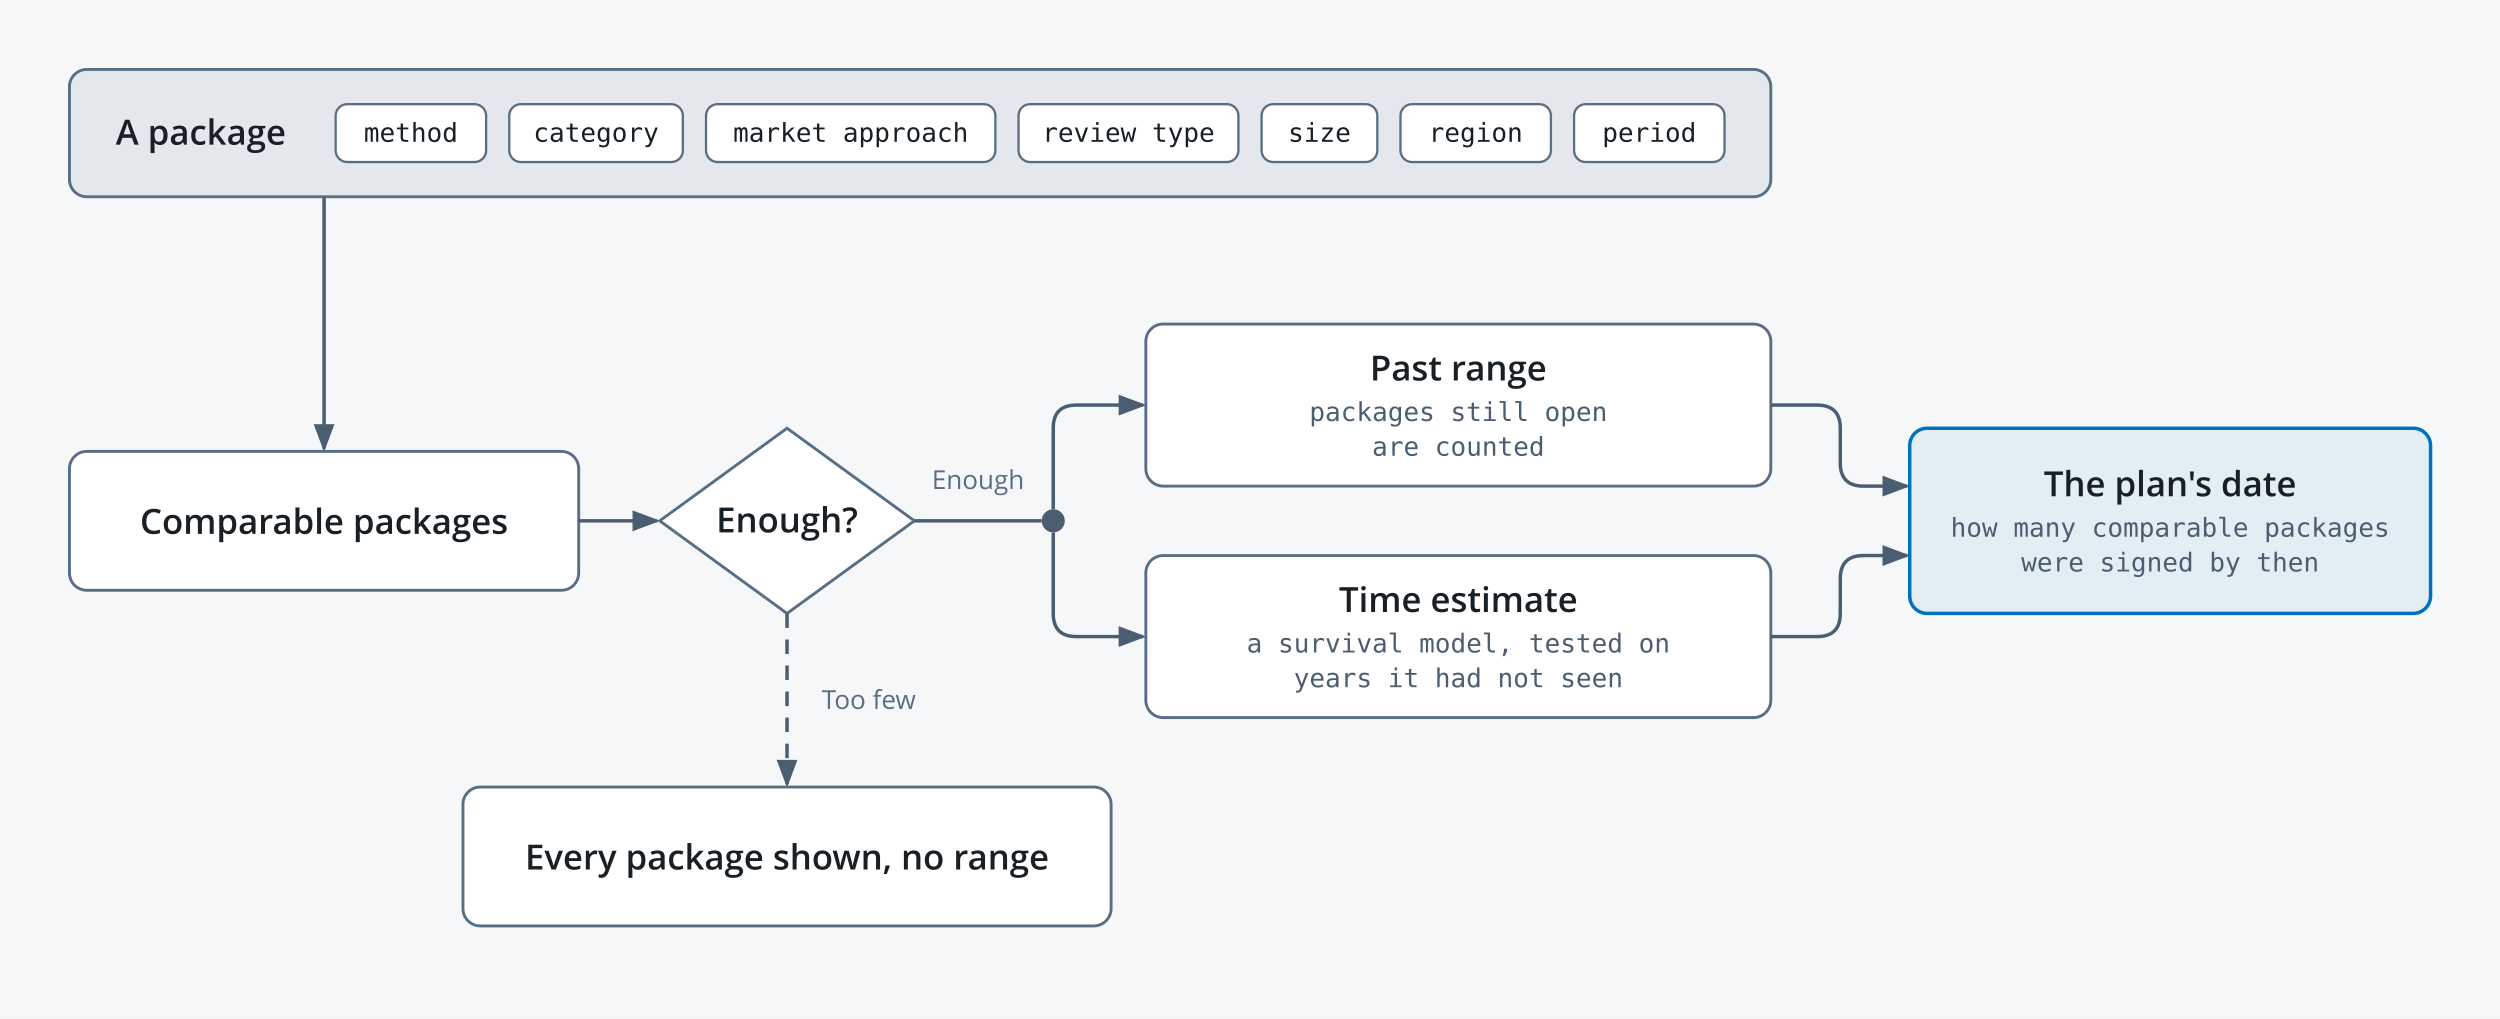
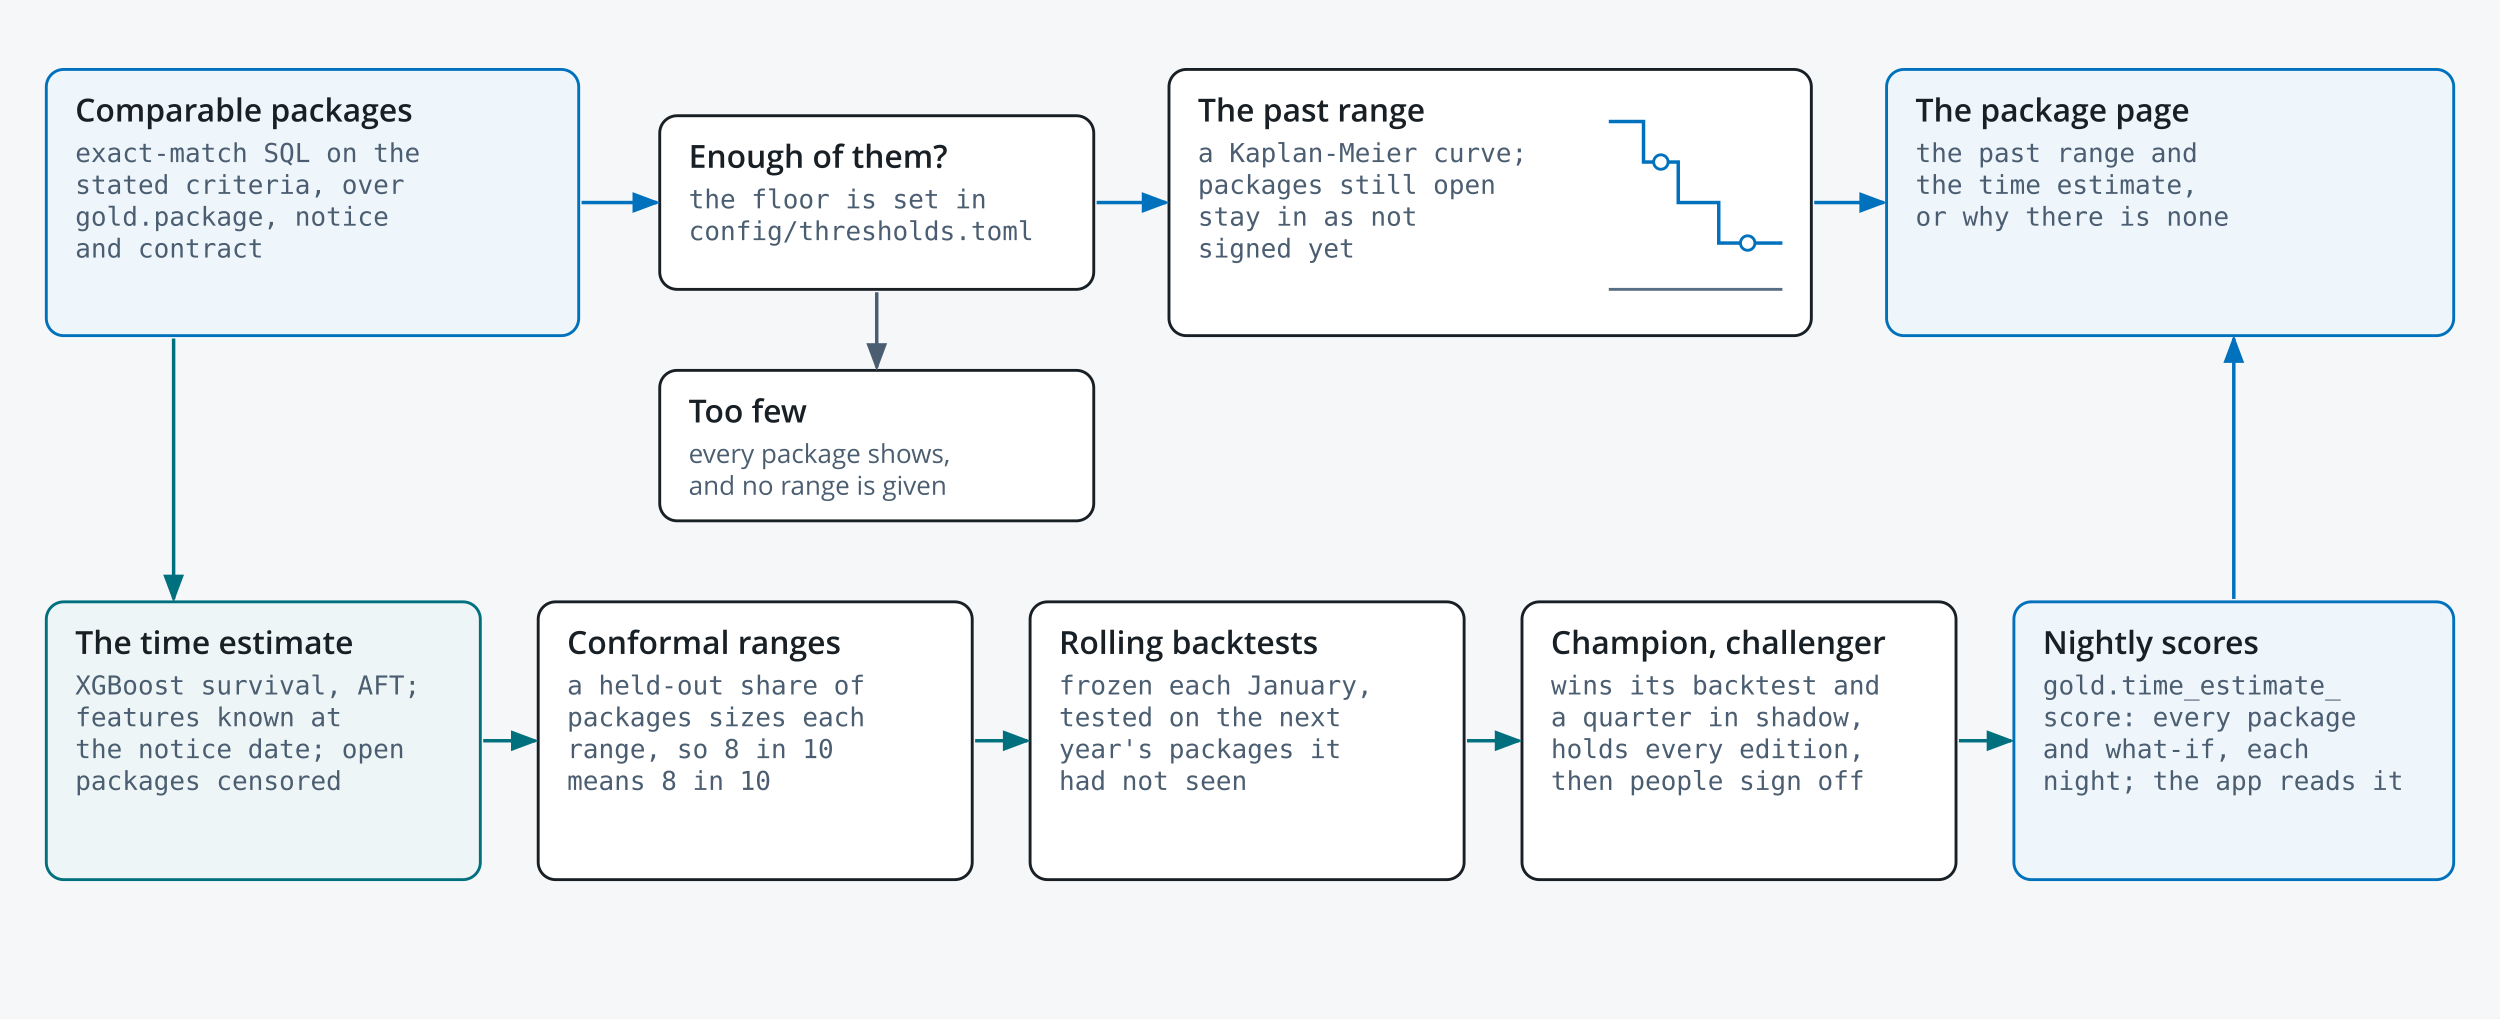
- <svg xmlns="http://www.w3.org/2000/svg" viewBox="0 0 864 352" role="img" aria-labelledby="estimate-title estimate-desc" data-motion-root="" data-motion-mode="none" data-step-count="6" id="estimate-root">
+ <svg xmlns="http://www.w3.org/2000/svg" viewBox="0 0 864 352" role="img" aria-labelledby="estimate-title estimate-desc" data-motion-root="" data-motion-mode="none" data-step-count="8" id="estimate-root">
  <defs>
    <style>#estimate-root { font-family: 'Open Sans', system-ui, sans-serif; color: #181f25; }
      #estimate-root .diagram-container { width: 100%; overflow-x: auto; }
      @media print {
#estimate-root .diagram-container { overflow-x: visible; }
}</style>
-     <marker id="estimate-arrow" markerWidth="8" markerHeight="6" refX="7" refY="3" orient="auto">
+     <marker id="estimate-arrow" markerWidth="8" markerHeight="6" refX="7" refY="3" orient="auto-start-reverse">
      <polygon points="0 0, 8 3, 0 6" fill="#4b5e71" />
    </marker>
-     <marker id="estimate-arrow-accent" markerWidth="8" markerHeight="6" refX="7" refY="3" orient="auto">
+     <marker id="estimate-arrow-accent" markerWidth="8" markerHeight="6" refX="7" refY="3" orient="auto-start-reverse">
      <polygon points="0 0, 8 3, 0 6" fill="#0071bc" />
    </marker>
-     <marker id="estimate-arrow-link" markerWidth="8" markerHeight="6" refX="7" refY="3" orient="auto">
+     <marker id="estimate-arrow-link" markerWidth="8" markerHeight="6" refX="7" refY="3" orient="auto-start-reverse">
      <polygon points="0 0, 8 3, 0 6" fill="#01707e" />
    </marker>
  </defs>
  <rect width="100%" height="100%" fill="#f5f7f9" />
-   <g data-motion-item="" data-step="1" aria-label="A package and its stated criteria: method, category, market approach, review type, size, region and period">
-     <rect x="24" y="24" width="588" height="44" rx="6" fill="#f5f7f9" />
-     <rect x="24" y="24" width="588" height="44" rx="6" fill="#4b5e71" stroke="#586e84" stroke-width="1" fill-opacity="0.1" />
-     <text x="40" y="50" fill="#181f25" font-size="12" font-weight="600" font-family="'Open Sans', system-ui, sans-serif" text-anchor="start">A package</text>
-     <rect x="116" y="36" width="52" height="20" rx="4" fill="#ffffff" stroke="#586e84" stroke-width="0.8" />
-     <text x="142" y="49" fill="#181f25" font-size="9" font-family="'Roboto Mono', ui-monospace, monospace" text-anchor="middle">method</text>
-     <rect x="176" y="36" width="60" height="20" rx="4" fill="#ffffff" stroke="#586e84" stroke-width="0.8" />
-     <text x="206" y="49" fill="#181f25" font-size="9" font-family="'Roboto Mono', ui-monospace, monospace" text-anchor="middle">category</text>
-     <rect x="244" y="36" width="100" height="20" rx="4" fill="#ffffff" stroke="#586e84" stroke-width="0.8" />
-     <text x="294" y="49" fill="#181f25" font-size="9" font-family="'Roboto Mono', ui-monospace, monospace" text-anchor="middle">market approach</text>
-     <rect x="352" y="36" width="76" height="20" rx="4" fill="#ffffff" stroke="#586e84" stroke-width="0.8" />
-     <text x="390" y="49" fill="#181f25" font-size="9" font-family="'Roboto Mono', ui-monospace, monospace" text-anchor="middle">review type</text>
-     <rect x="436" y="36" width="40" height="20" rx="4" fill="#ffffff" stroke="#586e84" stroke-width="0.8" />
-     <text x="456" y="49" fill="#181f25" font-size="9" font-family="'Roboto Mono', ui-monospace, monospace" text-anchor="middle">size</text>
-     <rect x="484" y="36" width="52" height="20" rx="4" fill="#ffffff" stroke="#586e84" stroke-width="0.8" />
-     <text x="510" y="49" fill="#181f25" font-size="9" font-family="'Roboto Mono', ui-monospace, monospace" text-anchor="middle">region</text>
-     <rect x="544" y="36" width="52" height="20" rx="4" fill="#ffffff" stroke="#586e84" stroke-width="0.8" />
-     <text x="570" y="49" fill="#181f25" font-size="9" font-family="'Roboto Mono', ui-monospace, monospace" text-anchor="middle">period</text>
+   <g data-motion-item="" data-step="1" aria-label="Comparable packages: exact-match SQL on the stated criteria">
+     <rect x="16" y="24" width="184" height="92" rx="6" fill="#f5f7f9" />
+     <rect x="16" y="24" width="184" height="92" rx="6" fill="#ffffff" stroke="#0071bc" stroke-width="1" />
+     <rect x="16" y="24" width="184" height="92" rx="6" fill="#0071bc" fill-opacity="0.07" />
+     <text x="26" y="42" fill="#181f25" font-size="11" font-weight="600" font-family="'Open Sans', system-ui, sans-serif" text-anchor="start">Comparable packages</text>
+     <text x="26" y="56" fill="#4b5e71" font-size="9" font-family="'Roboto Mono', ui-monospace, monospace" text-anchor="start">exact-match SQL on the</text>
+     <text x="26" y="67" fill="#4b5e71" font-size="9" font-family="'Roboto Mono', ui-monospace, monospace" text-anchor="start">stated criteria, over</text>
+     <text x="26" y="78" fill="#4b5e71" font-size="9" font-family="'Roboto Mono', ui-monospace, monospace" text-anchor="start">gold.package, notice</text>
+     <text x="26" y="89" fill="#4b5e71" font-size="9" font-family="'Roboto Mono', ui-monospace, monospace" text-anchor="start">and contract</text>
  </g>
-   <g data-motion-item="" data-step="2" aria-label="Comparable packages: past packages that match on those criteria">
-     <path d="M112,68 V155" fill="none" stroke="#4b5e71" stroke-width="1.2" marker-end="url(#estimate-arrow)" />
-     <rect x="24" y="156" width="176" height="48" rx="6" fill="#f5f7f9" />
-     <rect x="24" y="156" width="176" height="48" rx="6" fill="#ffffff" stroke="#586e84" stroke-width="1" />
-     <text x="112" y="184.5" fill="#181f25" font-size="12" font-weight="600" font-family="'Open Sans', system-ui, sans-serif" text-anchor="middle">Comparable packages</text>
+   <g data-motion-item="" data-step="2" aria-label="Are there enough comparable packages?">
+     <rect x="228" y="40" width="150" height="60" rx="6" fill="#f5f7f9" />
+     <rect x="228" y="40" width="150" height="60" rx="6" fill="#ffffff" stroke="#181f25" stroke-width="1" />
+     <text x="238" y="58" fill="#181f25" font-size="11" font-weight="600" font-family="'Open Sans', system-ui, sans-serif" text-anchor="start">Enough of them?</text>
+     <text x="238" y="72" fill="#4b5e71" font-size="9" font-family="'Roboto Mono', ui-monospace, monospace" text-anchor="start">the floor is set in</text>
+     <text x="238" y="83" fill="#4b5e71" font-size="9" font-family="'Roboto Mono', ui-monospace, monospace" text-anchor="start">config/thresholds.toml</text>
+     <path d="M 201 70 L 227 70" fill="none" stroke="#0071bc" stroke-width="1.2" marker-end="url(#estimate-arrow-accent)" />
  </g>
-   <g data-motion-item="" data-step="3" aria-label="Is the number of comparable packages enough?">
-     <path d="M200,180 H227" fill="none" stroke="#4b5e71" stroke-width="1.2" marker-end="url(#estimate-arrow)" />
-     <polygon points="272,148 316,180 272,212 228,180" fill="#f5f7f9" />
-     <polygon points="272,148 316,180 272,212 228,180" fill="#ffffff" stroke="#586e84" stroke-width="1" />
-     <text x="272" y="184" fill="#181f25" font-size="12" font-weight="600" font-family="'Open Sans', system-ui, sans-serif" text-anchor="middle">Enough?</text>
+   <g data-motion-item="" data-step="2" aria-label="With too few, every package shows and no range is given">
+     <rect x="228" y="128" width="150" height="52" rx="6" fill="#f5f7f9" />
+     <rect x="228" y="128" width="150" height="52" rx="6" fill="#ffffff" stroke="#181f25" stroke-width="1" />
+     <text x="238" y="146" fill="#181f25" font-size="11" font-weight="600" font-family="'Open Sans', system-ui, sans-serif" text-anchor="start">Too few</text>
+     <text x="238" y="160" fill="#4b5e71" font-size="9" font-family="'Open Sans', system-ui, sans-serif" text-anchor="start">every package shows,</text>
+     <text x="238" y="171" fill="#4b5e71" font-size="9" font-family="'Open Sans', system-ui, sans-serif" text-anchor="start">and no range is given</text>
+     <path d="M 303 101 L 303 127" fill="none" stroke="#4b5e71" stroke-width="1.2" marker-end="url(#estimate-arrow)" />
  </g>
-   <g data-motion-item="" data-step="3" aria-label="With too few, every package is shown and no range is given">
-     <path d="M272,212 V271" fill="none" stroke="#4b5e71" stroke-width="1.2" stroke-dasharray="5,4" marker-end="url(#estimate-arrow)" />
-     <rect x="280" y="236" width="48" height="12" rx="2" fill="#f5f7f9" />
-     <text x="284" y="245" fill="#586e84" font-size="9" font-family="'Open Sans', system-ui, sans-serif" text-anchor="start">Too few</text>
-     <rect x="160" y="272" width="224" height="48" rx="6" fill="#f5f7f9" />
-     <rect x="160" y="272" width="224" height="48" rx="6" fill="#ffffff" stroke="#586e84" stroke-width="1" />
-     <text x="272" y="300.5" fill="#181f25" font-size="12" font-weight="600" font-family="'Open Sans', system-ui, sans-serif" text-anchor="middle">Every package shown, no range</text>
+   <g data-motion-item="" data-step="3" aria-label="The past range: a Kaplan-Meier curve that keeps open packages in">
+     <rect x="404" y="24" width="222" height="92" rx="6" fill="#f5f7f9" />
+     <rect x="404" y="24" width="222" height="92" rx="6" fill="#ffffff" stroke="#181f25" stroke-width="1" />
+     <text x="414" y="42" fill="#181f25" font-size="11" font-weight="600" font-family="'Open Sans', system-ui, sans-serif" text-anchor="start">The past range</text>
+     <text x="414" y="56" fill="#4b5e71" font-size="9" font-family="'Roboto Mono', ui-monospace, monospace" text-anchor="start">a Kaplan-Meier curve;</text>
+     <text x="414" y="67" fill="#4b5e71" font-size="9" font-family="'Roboto Mono', ui-monospace, monospace" text-anchor="start">packages still open</text>
+     <text x="414" y="78" fill="#4b5e71" font-size="9" font-family="'Roboto Mono', ui-monospace, monospace" text-anchor="start">stay in as not</text>
+     <text x="414" y="89" fill="#4b5e71" font-size="9" font-family="'Roboto Mono', ui-monospace, monospace" text-anchor="start">signed yet</text>
+     <path d="M 379 70 L 403 70" fill="none" stroke="#0071bc" stroke-width="1.2" marker-end="url(#estimate-arrow-accent)" />
+     <line x1="556" y1="100" x2="616" y2="100" stroke="#586e84" stroke-width="1" />
+     <path d="M 556 42 L 568 42 L 568 56 L 580 56 L 580 70 L 594 70 L 594 84 L 616 84" fill="none" stroke="#0071bc" stroke-width="1.2" />
+     <circle cx="574" cy="56" r="2.5" fill="#ffffff" stroke="#0071bc" stroke-width="1" />
+     <circle cx="604" cy="84" r="2.5" fill="#ffffff" stroke="#0071bc" stroke-width="1" />
  </g>
-   <g data-motion-item="" data-step="4" aria-label="Otherwise the past range counts packages still open">
-     <path d="M316,180 H360" fill="none" stroke="#4b5e71" stroke-width="1.2" />
-     <circle cx="364" cy="180" r="4" fill="#4b5e71" />
-     <rect x="318" y="160" width="40" height="12" rx="2" fill="#f5f7f9" />
-     <text x="338" y="169" fill="#586e84" font-size="9" font-family="'Open Sans', system-ui, sans-serif" text-anchor="middle">Enough</text>
-     <path d="M364,176 V148.0 Q364,140.0 372,140.0 H395" fill="none" stroke="#4b5e71" stroke-width="1.2" marker-end="url(#estimate-arrow)" />
-     <rect x="396" y="112" width="216" height="56" rx="6" fill="#f5f7f9" />
-     <rect x="396" y="112" width="216" height="56" rx="6" fill="#ffffff" stroke="#586e84" stroke-width="1" />
-     <text x="504" y="131.5" fill="#181f25" font-size="12" font-weight="600" font-family="'Open Sans', system-ui, sans-serif" text-anchor="middle">Past range</text>
-     <text x="504" y="145.5" fill="#4b5e71" font-size="9" font-family="'Roboto Mono', ui-monospace, monospace" text-anchor="middle">packages still open</text>
-     <text x="504" y="157.5" fill="#4b5e71" font-size="9" font-family="'Roboto Mono', ui-monospace, monospace" text-anchor="middle">are counted</text>
+   <g data-motion-item="" data-step="4" aria-label="The time estimate: an XGBoost survival model">
+     <rect x="16" y="208" width="150" height="96" rx="6" fill="#f5f7f9" />
+     <rect x="16" y="208" width="150" height="96" rx="6" fill="#ffffff" stroke="#01707e" stroke-width="1" />
+     <rect x="16" y="208" width="150" height="96" rx="6" fill="#01707e" fill-opacity="0.07" />
+     <text x="26" y="226" fill="#181f25" font-size="11" font-weight="600" font-family="'Open Sans', system-ui, sans-serif" text-anchor="start">The time estimate</text>
+     <text x="26" y="240" fill="#4b5e71" font-size="9" font-family="'Roboto Mono', ui-monospace, monospace" text-anchor="start">XGBoost survival, AFT;</text>
+     <text x="26" y="251" fill="#4b5e71" font-size="9" font-family="'Roboto Mono', ui-monospace, monospace" text-anchor="start">features known at</text>
+     <text x="26" y="262" fill="#4b5e71" font-size="9" font-family="'Roboto Mono', ui-monospace, monospace" text-anchor="start">the notice date; open</text>
+     <text x="26" y="273" fill="#4b5e71" font-size="9" font-family="'Roboto Mono', ui-monospace, monospace" text-anchor="start">packages censored</text>
+     <path d="M 60 117 L 60 207" fill="none" stroke="#01707e" stroke-width="1.2" marker-end="url(#estimate-arrow-link)" />
  </g>
-   <g data-motion-item="" data-step="5" aria-label="A survival model gives the time estimate, with its track record from years it had not seen">
-     <path d="M364,184 V212.0 Q364,220.0 372,220.0 H395" fill="none" stroke="#4b5e71" stroke-width="1.2" marker-end="url(#estimate-arrow)" />
-     <rect x="396" y="192" width="216" height="56" rx="6" fill="#f5f7f9" />
-     <rect x="396" y="192" width="216" height="56" rx="6" fill="#ffffff" stroke="#586e84" stroke-width="1" />
-     <text x="504" y="211.5" fill="#181f25" font-size="12" font-weight="600" font-family="'Open Sans', system-ui, sans-serif" text-anchor="middle">Time estimate</text>
-     <text x="504" y="225.5" fill="#4b5e71" font-size="9" font-family="'Roboto Mono', ui-monospace, monospace" text-anchor="middle">a survival model, tested on</text>
-     <text x="504" y="237.5" fill="#4b5e71" font-size="9" font-family="'Roboto Mono', ui-monospace, monospace" text-anchor="middle">years it had not seen</text>
+   <g data-motion-item="" data-step="5" aria-label="Conformal ranges, sized on packages held out of training">
+     <rect x="186" y="208" width="150" height="96" rx="6" fill="#f5f7f9" />
+     <rect x="186" y="208" width="150" height="96" rx="6" fill="#ffffff" stroke="#181f25" stroke-width="1" />
+     <text x="196" y="226" fill="#181f25" font-size="11" font-weight="600" font-family="'Open Sans', system-ui, sans-serif" text-anchor="start">Conformal ranges</text>
+     <text x="196" y="240" fill="#4b5e71" font-size="9" font-family="'Roboto Mono', ui-monospace, monospace" text-anchor="start">a held-out share of</text>
+     <text x="196" y="251" fill="#4b5e71" font-size="9" font-family="'Roboto Mono', ui-monospace, monospace" text-anchor="start">packages sizes each</text>
+     <text x="196" y="262" fill="#4b5e71" font-size="9" font-family="'Roboto Mono', ui-monospace, monospace" text-anchor="start">range, so 8 in 10</text>
+     <text x="196" y="273" fill="#4b5e71" font-size="9" font-family="'Roboto Mono', ui-monospace, monospace" text-anchor="start">means 8 in 10</text>
+     <path d="M 167 256 L 185 256" fill="none" stroke="#01707e" stroke-width="1.2" marker-end="url(#estimate-arrow-link)" />
  </g>
-   <g data-motion-item="" data-step="6" aria-label="The plan's date is read against both: how many comparable packages were signed by then">
-     <path d="M612,140.0 H628 Q636,140.0 636,148.0 V160 Q636,168 644,168 H659" fill="none" stroke="#4b5e71" stroke-width="1.2" marker-end="url(#estimate-arrow)" />
-     <path d="M612,220.0 H628 Q636,220.0 636,212.0 V200 Q636,192 644,192 H659" fill="none" stroke="#4b5e71" stroke-width="1.2" marker-end="url(#estimate-arrow)" />
-     <rect x="660" y="148" width="180" height="64" rx="6" fill="#f5f7f9" />
-     <rect x="660" y="148" width="180" height="64" rx="6" fill="#0071bc" stroke="#0071bc" stroke-width="1.2" fill-opacity="0.08" />
-     <text x="750" y="171.5" fill="#181f25" font-size="12" font-weight="600" font-family="'Open Sans', system-ui, sans-serif" text-anchor="middle">The plan's date</text>
-     <text x="750" y="185.5" fill="#4b5e71" font-size="9" font-family="'Roboto Mono', ui-monospace, monospace" text-anchor="middle">how many comparable packages</text>
-     <text x="750" y="197.5" fill="#4b5e71" font-size="9" font-family="'Roboto Mono', ui-monospace, monospace" text-anchor="middle">were signed by then</text>
+   <g data-motion-item="" data-step="6" aria-label="Rolling backtests on years the model had not seen">
+     <rect x="356" y="208" width="150" height="96" rx="6" fill="#f5f7f9" />
+     <rect x="356" y="208" width="150" height="96" rx="6" fill="#ffffff" stroke="#181f25" stroke-width="1" />
+     <text x="366" y="226" fill="#181f25" font-size="11" font-weight="600" font-family="'Open Sans', system-ui, sans-serif" text-anchor="start">Rolling backtests</text>
+     <text x="366" y="240" fill="#4b5e71" font-size="9" font-family="'Roboto Mono', ui-monospace, monospace" text-anchor="start">frozen each January,</text>
+     <text x="366" y="251" fill="#4b5e71" font-size="9" font-family="'Roboto Mono', ui-monospace, monospace" text-anchor="start">tested on the next</text>
+     <text x="366" y="262" fill="#4b5e71" font-size="9" font-family="'Roboto Mono', ui-monospace, monospace" text-anchor="start">year's packages it</text>
+     <text x="366" y="273" fill="#4b5e71" font-size="9" font-family="'Roboto Mono', ui-monospace, monospace" text-anchor="start">had not seen</text>
+     <path d="M 337 256 L 355 256" fill="none" stroke="#01707e" stroke-width="1.2" marker-end="url(#estimate-arrow-link)" />
+   </g>
+   <g data-motion-item="" data-step="7" aria-label="A challenger replaces the champion only after its gates">
+     <rect x="526" y="208" width="150" height="96" rx="6" fill="#f5f7f9" />
+     <rect x="526" y="208" width="150" height="96" rx="6" fill="#ffffff" stroke="#181f25" stroke-width="1" />
+     <text x="536" y="226" fill="#181f25" font-size="11" font-weight="600" font-family="'Open Sans', system-ui, sans-serif" text-anchor="start">Champion, challenger</text>
+     <text x="536" y="240" fill="#4b5e71" font-size="9" font-family="'Roboto Mono', ui-monospace, monospace" text-anchor="start">wins its backtest and</text>
+     <text x="536" y="251" fill="#4b5e71" font-size="9" font-family="'Roboto Mono', ui-monospace, monospace" text-anchor="start">a quarter in shadow,</text>
+     <text x="536" y="262" fill="#4b5e71" font-size="9" font-family="'Roboto Mono', ui-monospace, monospace" text-anchor="start">holds every edition,</text>
+     <text x="536" y="273" fill="#4b5e71" font-size="9" font-family="'Roboto Mono', ui-monospace, monospace" text-anchor="start">then people sign off</text>
+     <path d="M 507 256 L 525 256" fill="none" stroke="#01707e" stroke-width="1.2" marker-end="url(#estimate-arrow-link)" />
+   </g>
+   <g data-motion-item="" data-step="8" aria-label="Nightly scores in strata.gold.time_estimate_score">
+     <rect x="696" y="208" width="152" height="96" rx="6" fill="#f5f7f9" />
+     <rect x="696" y="208" width="152" height="96" rx="6" fill="#ffffff" stroke="#0071bc" stroke-width="1" />
+     <rect x="696" y="208" width="152" height="96" rx="6" fill="#0071bc" fill-opacity="0.07" />
+     <text x="706" y="226" fill="#181f25" font-size="11" font-weight="600" font-family="'Open Sans', system-ui, sans-serif" text-anchor="start">Nightly scores</text>
+     <text x="706" y="240" fill="#4b5e71" font-size="9" font-family="'Roboto Mono', ui-monospace, monospace" text-anchor="start">gold.time_estimate_</text>
+     <text x="706" y="251" fill="#4b5e71" font-size="9" font-family="'Roboto Mono', ui-monospace, monospace" text-anchor="start">score: every package</text>
+     <text x="706" y="262" fill="#4b5e71" font-size="9" font-family="'Roboto Mono', ui-monospace, monospace" text-anchor="start">and what-if, each</text>
+     <text x="706" y="273" fill="#4b5e71" font-size="9" font-family="'Roboto Mono', ui-monospace, monospace" text-anchor="start">night; the app reads it</text>
+     <path d="M 677 256 L 695 256" fill="none" stroke="#01707e" stroke-width="1.2" marker-end="url(#estimate-arrow-link)" />
+   </g>
+   <g data-motion-item="" data-step="8" aria-label="The package page shows the past range and the time estimate, or why there is none">
+     <rect x="652" y="24" width="196" height="92" rx="6" fill="#f5f7f9" />
+     <rect x="652" y="24" width="196" height="92" rx="6" fill="#ffffff" stroke="#0071bc" stroke-width="1" />
+     <rect x="652" y="24" width="196" height="92" rx="6" fill="#0071bc" fill-opacity="0.07" />
+     <text x="662" y="42" fill="#181f25" font-size="11" font-weight="600" font-family="'Open Sans', system-ui, sans-serif" text-anchor="start">The package page</text>
+     <text x="662" y="56" fill="#4b5e71" font-size="9" font-family="'Roboto Mono', ui-monospace, monospace" text-anchor="start">the past range and</text>
+     <text x="662" y="67" fill="#4b5e71" font-size="9" font-family="'Roboto Mono', ui-monospace, monospace" text-anchor="start">the time estimate,</text>
+     <text x="662" y="78" fill="#4b5e71" font-size="9" font-family="'Roboto Mono', ui-monospace, monospace" text-anchor="start">or why there is none</text>
+     <path d="M 627 70 L 651 70" fill="none" stroke="#0071bc" stroke-width="1.2" marker-end="url(#estimate-arrow-accent)" />
+     <path d="M 772 207 L 772 117" fill="none" stroke="#0071bc" stroke-width="1.2" marker-end="url(#estimate-arrow-accent)" />
  </g>
</svg>
